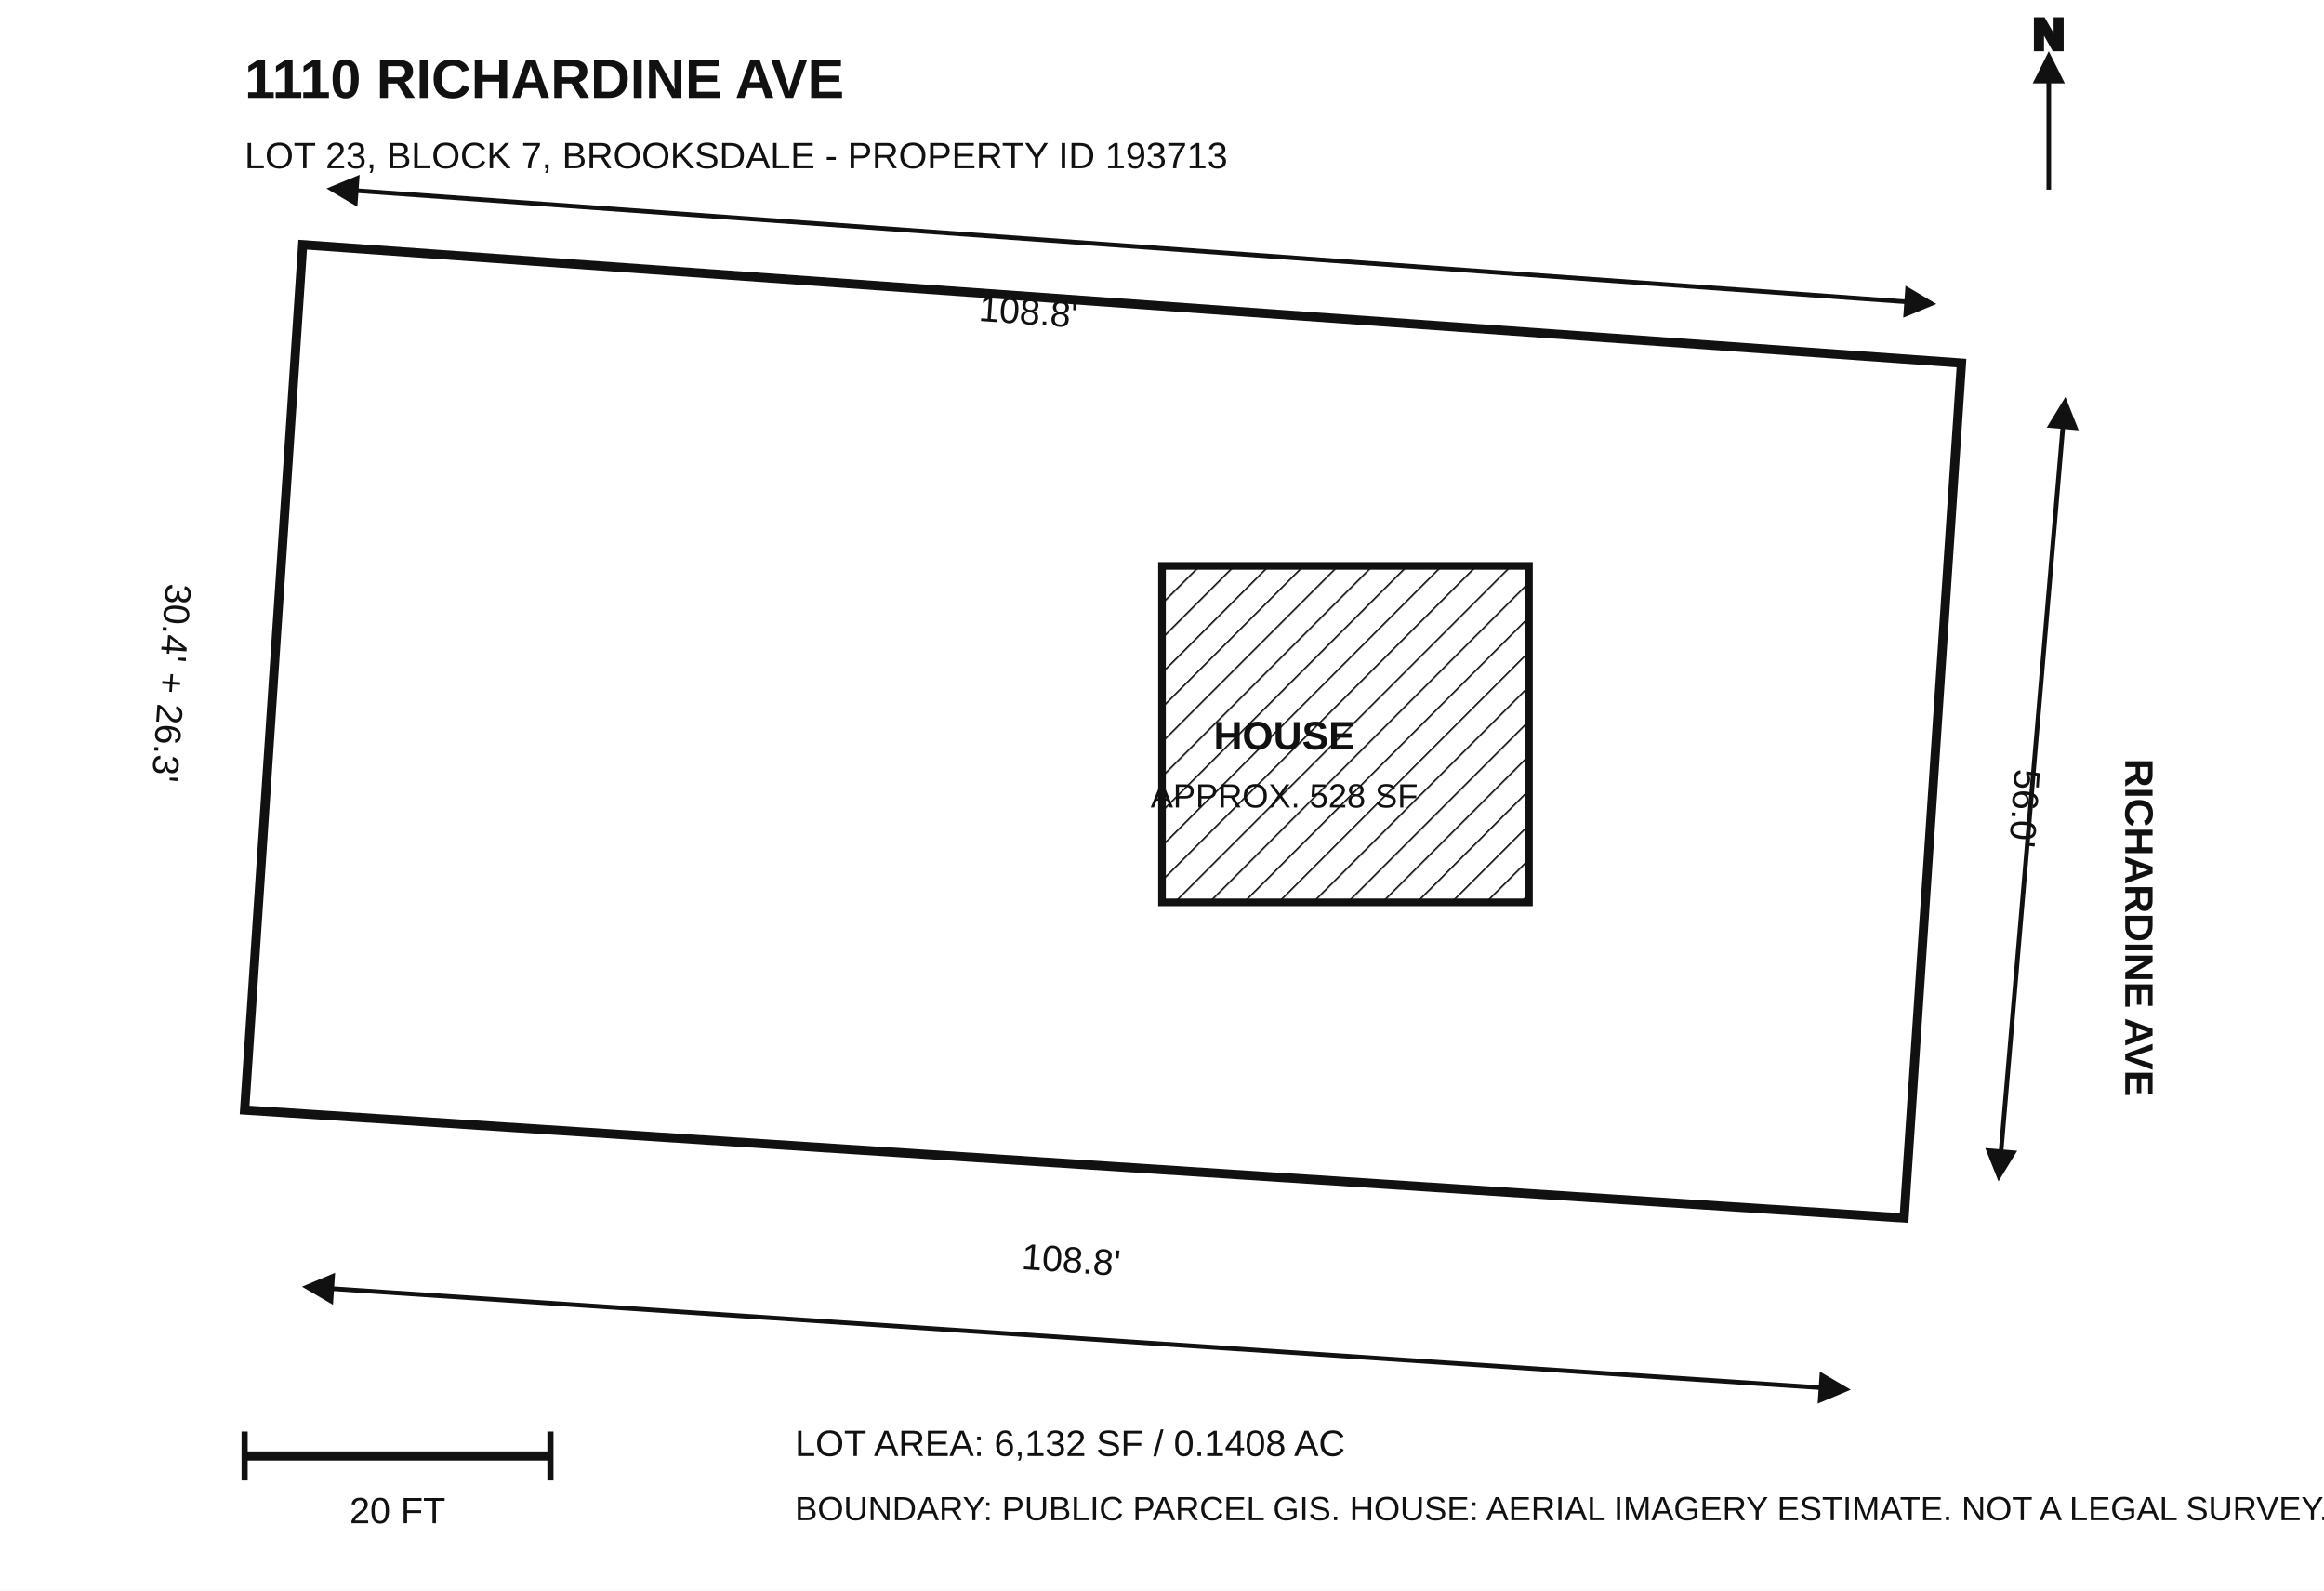
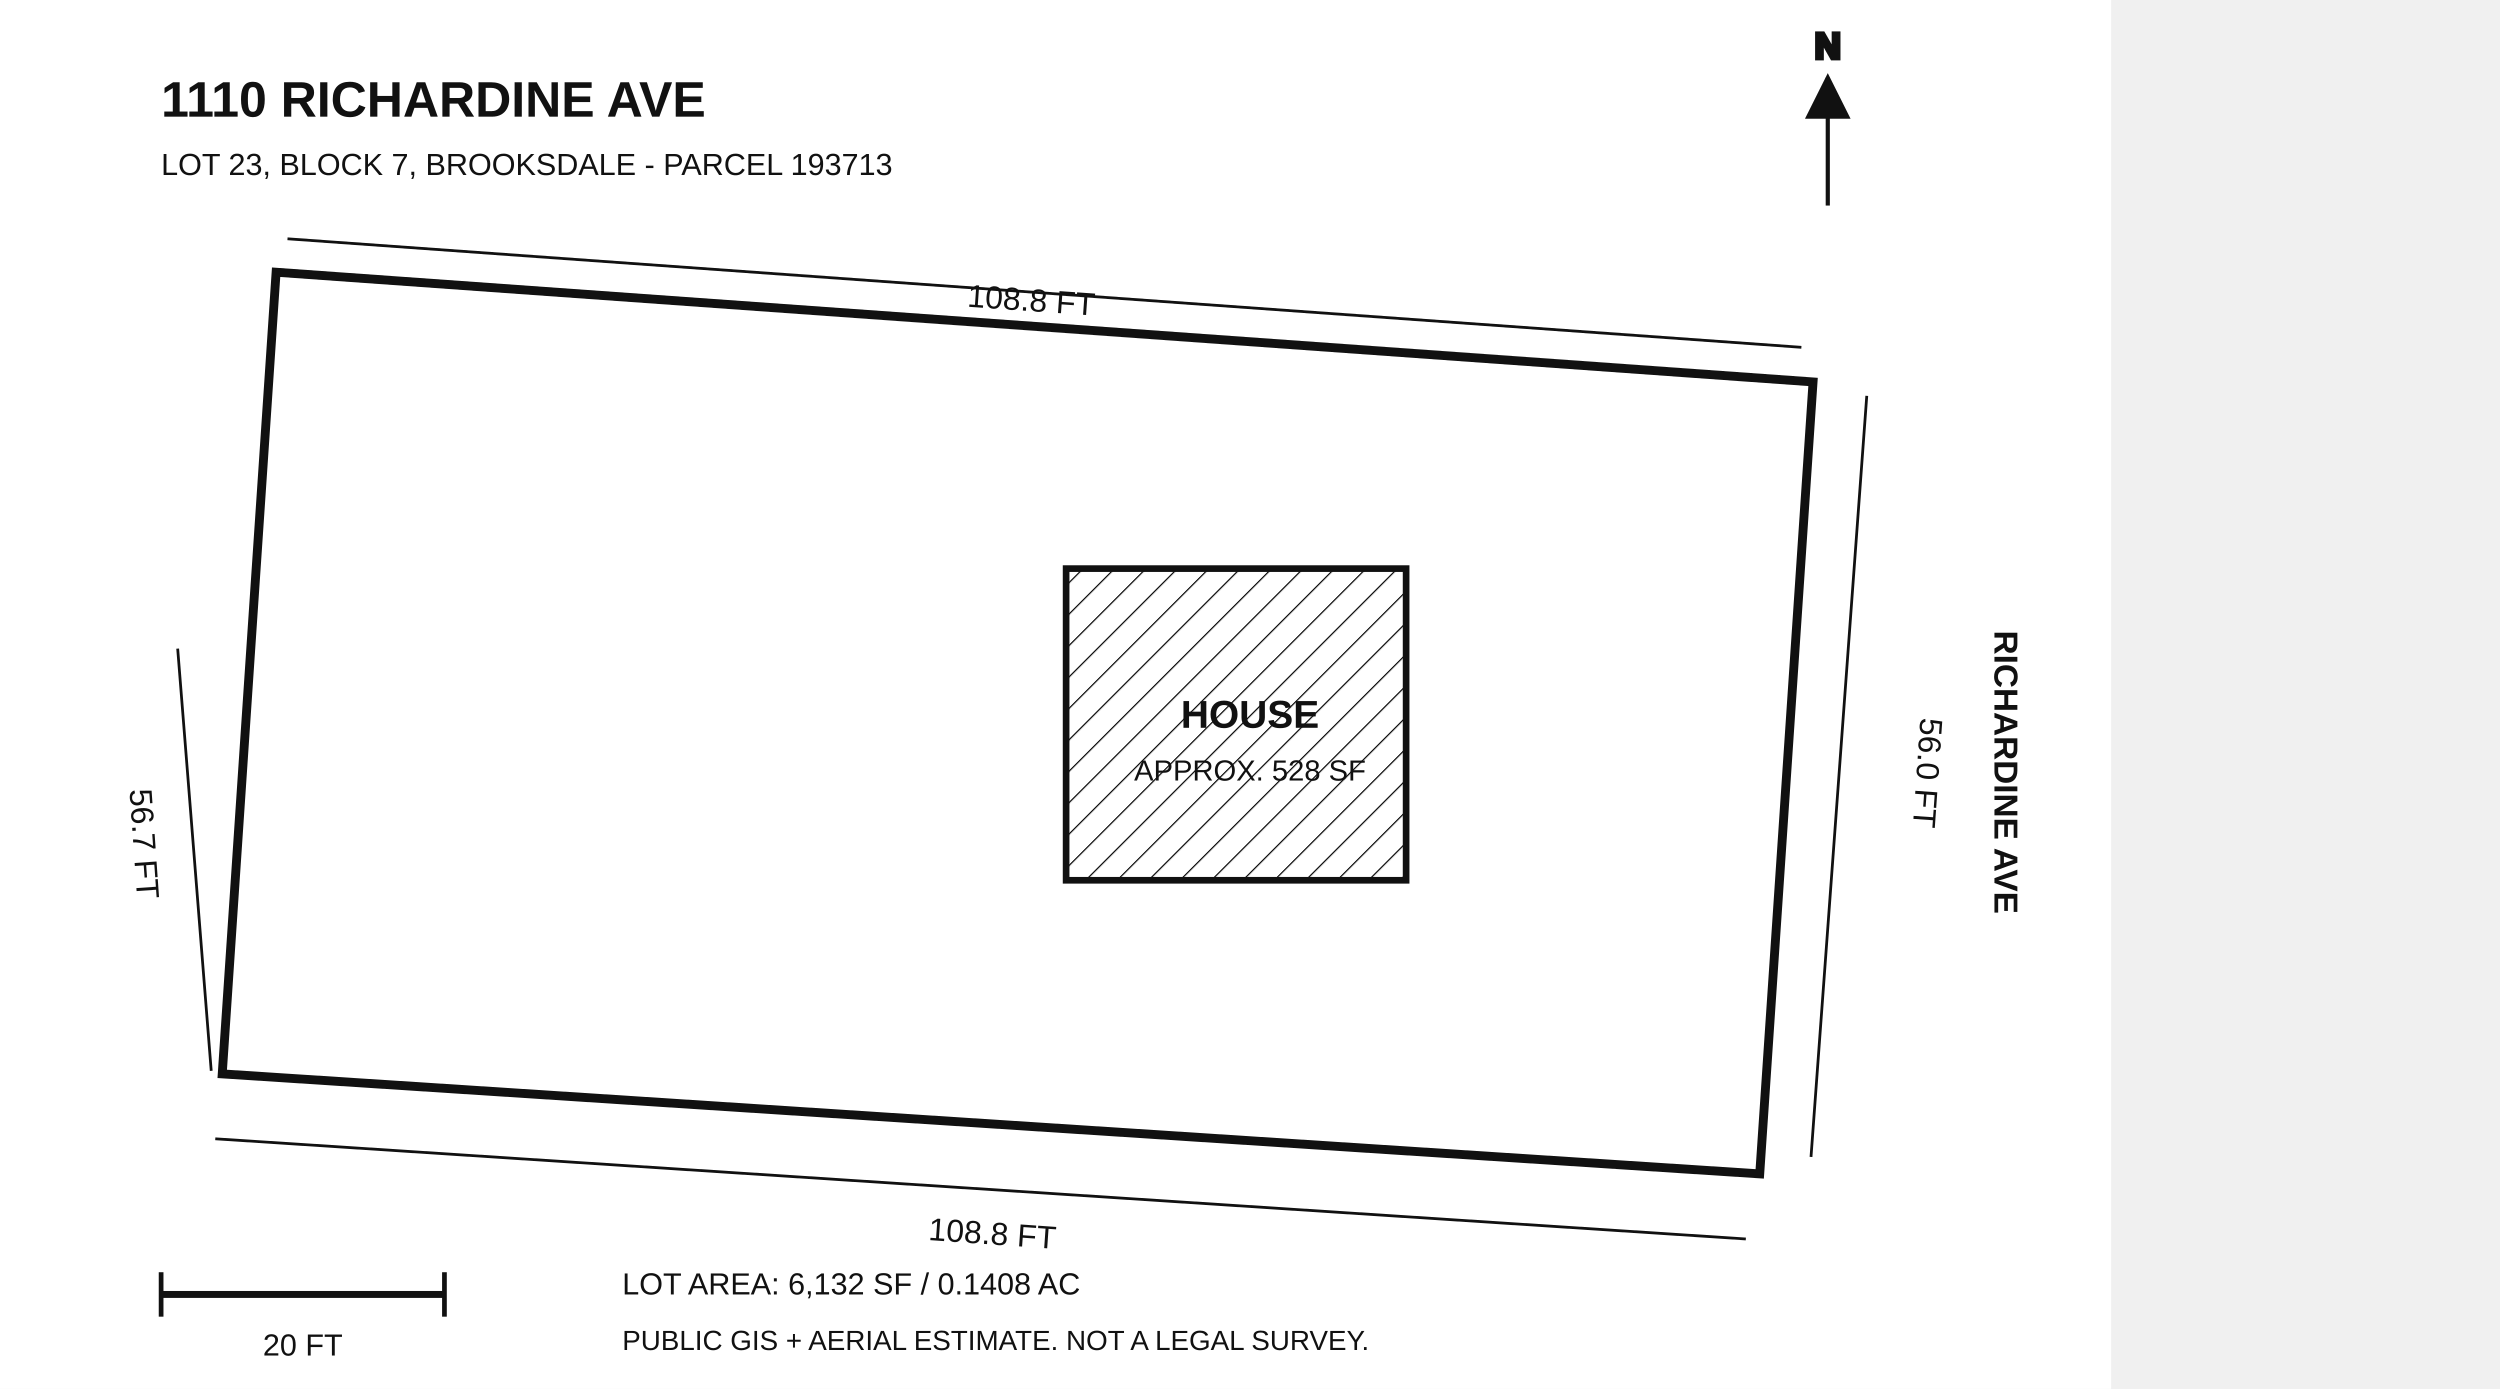
- <svg xmlns="http://www.w3.org/2000/svg" viewBox="0 0 760 520" role="img" aria-labelledby="title desc">
+ <svg xmlns="http://www.w3.org/2000/svg" viewBox="0 0 900 500" role="img" aria-labelledby="title desc">
  <defs>
-     <pattern id="houseHatch" width="8" height="8" patternUnits="userSpaceOnUse" patternTransform="rotate(45)">
-       <line x1="0" y1="0" x2="0" y2="8" stroke="#111" stroke-width="1" />
+     <pattern id="hatch" width="8" height="8" patternUnits="userSpaceOnUse" patternTransform="rotate(45)">
+       <line x1="0" y1="0" x2="0" y2="8" stroke="#111" stroke-width="0.9" />
    </pattern>
-     <marker id="arrow" viewBox="0 0 10 10" refX="5" refY="5" markerWidth="7" markerHeight="7" orient="auto-start-reverse">
-       <path d="M0 0 L10 5 L0 10 Z" fill="#111" />
-     </marker>
  </defs>
-   <rect width="760" height="520" fill="#fff" />
-   <g fill="none" stroke="#111" stroke-linecap="square" stroke-linejoin="miter">
-     <path d="M98.98 80 L641.45 118.7 L622.68 398.2 L80 362.9 L90.18 211.1 Z" stroke-width="3" />
-     <rect x="380" y="185" width="120" height="110" fill="url(#houseHatch)" stroke-width="2.5" />
+   <rect width="760" height="500" fill="#fff" />
+   <g font-family="Arial, Helvetica, sans-serif" fill="#111">
+     <text x="58" y="42" font-size="18" font-weight="700">1110 RICHARDINE AVE</text>
+     <text x="58" y="63" font-size="11">LOT 23, BLOCK 7, BROOKSDALE - PARCEL 193713</text>
+   </g>
+   <g transform="translate(0 6)" fill="none" stroke="#111" stroke-linejoin="miter" stroke-linecap="square">
+     <path d="M99.4 92 L652.7 131.5 L633.5 416.6 L80 380.6 L90.4 225.7 Z" stroke-width="3.2" />
+     <path d="M383.8 198.7 L506.2 198.7 L506.2 310.9 L383.8 310.9 Z" fill="url(#hatch)" stroke-width="2.4" />
+     <path d="M104 80 L648 119" stroke-width="1" />
+     <path d="M78 404 L628 440" stroke-width="1" />
+     <path d="M672 137 L652 410" stroke-width="1" />
+     <path d="M64 228 L76 379" stroke-width="1" />
  </g>
  <g font-family="Arial, Helvetica, sans-serif" fill="#111">
-     <text x="80" y="32" font-size="18" font-weight="700">1110 RICHARDINE AVE</text>
-     <text x="80" y="55" font-size="12">LOT 23, BLOCK 7, BROOKSDALE - PROPERTY ID 193713</text>
-     <text x="420" y="245" font-size="13" text-anchor="middle" font-weight="700">HOUSE</text>
-     <text x="420" y="264" font-size="11" text-anchor="middle">APPROX. 528 SF</text>
-     <text x="695" y="248" font-size="13" font-weight="700" transform="rotate(90 695 248)">RICHARDINE AVE</text>
-     <text x="336" y="106" font-size="12" text-anchor="middle" transform="rotate(4 336 106)">108.8'</text>
-     <text x="350" y="416" font-size="12" text-anchor="middle" transform="rotate(4 350 416)">108.8'</text>
-     <text x="658" y="264" font-size="12" text-anchor="middle" transform="rotate(94 658 264)">56.0'</text>
-     <text x="52" y="223" font-size="12" text-anchor="middle" transform="rotate(94 52 223)">30.4' + 26.3'</text>
-   </g>
-   <g stroke="#111" stroke-width="1.5" fill="none" marker-start="url(#arrow)" marker-end="url(#arrow)">
-     <line x1="112" y1="62" x2="628" y2="99" />
-     <line x1="104" y1="421" x2="600" y2="454" />
-     <line x1="675" y1="135" x2="654" y2="381" />
+     <text x="450" y="262" font-size="14" text-anchor="middle" font-weight="700">HOUSE</text>
+     <text x="450" y="281" font-size="10.5" text-anchor="middle">APPROX. 528 SF</text>
+     <text x="371" y="112" font-size="11.5" text-anchor="middle" transform="rotate(4 371 112)">108.8 FT</text>
+     <text x="357" y="448" font-size="11.5" text-anchor="middle" transform="rotate(4 357 448)">108.8 FT</text>
+     <text x="690" y="278" font-size="11.5" text-anchor="middle" transform="rotate(94 690 278)">56.0 FT</text>
+     <text x="48" y="304" font-size="11.5" text-anchor="middle" transform="rotate(86 48 304)">56.7 FT</text>
+     <text x="718" y="278" font-size="12" font-weight="700" text-anchor="middle" transform="rotate(90 718 278)">RICHARDINE AVE</text>
  </g>
  <g stroke="#111" stroke-width="1.5" fill="none">
-     <line x1="670" y1="62" x2="670" y2="22" marker-end="url(#arrow)" />
-     <text x="670" y="16" font-family="Arial, Helvetica, sans-serif" font-size="14" font-weight="700" fill="#111" text-anchor="middle">N</text>
+     <path d="M658 74 L658 28" />
+     <path d="M658 28 L651 42 L665 42 Z" fill="#111" />
+     <text x="658" y="21" font-family="Arial, Helvetica, sans-serif" font-size="13" font-weight="700" fill="#111" text-anchor="middle">N</text>
  </g>
-   <g font-family="Arial, Helvetica, sans-serif" fill="#111">
-     <line x1="80" y1="476" x2="180" y2="476" stroke="#111" stroke-width="3" />
-     <line x1="80" y1="468" x2="80" y2="484" stroke="#111" stroke-width="2" />
-     <line x1="180" y1="468" x2="180" y2="484" stroke="#111" stroke-width="2" />
-     <text x="130" y="498" font-size="12" text-anchor="middle">20 FT</text>
-     <text x="260" y="476" font-size="12">LOT AREA: 6,132 SF / 0.1408 AC</text>
-     <text x="260" y="497" font-size="11">BOUNDARY: PUBLIC PARCEL GIS. HOUSE: AERIAL IMAGERY ESTIMATE. NOT A LEGAL SURVEY.</text>
+   <g font-family="Arial, Helvetica, sans-serif" fill="#111" stroke="#111">
+     <line x1="58" y1="466" x2="160" y2="466" stroke-width="2.5" />
+     <line x1="58" y1="458" x2="58" y2="474" stroke-width="1.7" />
+     <line x1="160" y1="458" x2="160" y2="474" stroke-width="1.7" />
+     <text x="109" y="488" font-size="11" stroke="none" text-anchor="middle">20 FT</text>
+     <text x="224" y="466" font-size="11" stroke="none">LOT AREA: 6,132 SF / 0.1408 AC</text>
+     <text x="224" y="486" font-size="10" stroke="none">PUBLIC GIS + AERIAL ESTIMATE. NOT A LEGAL SURVEY.</text>
  </g>
</svg>
